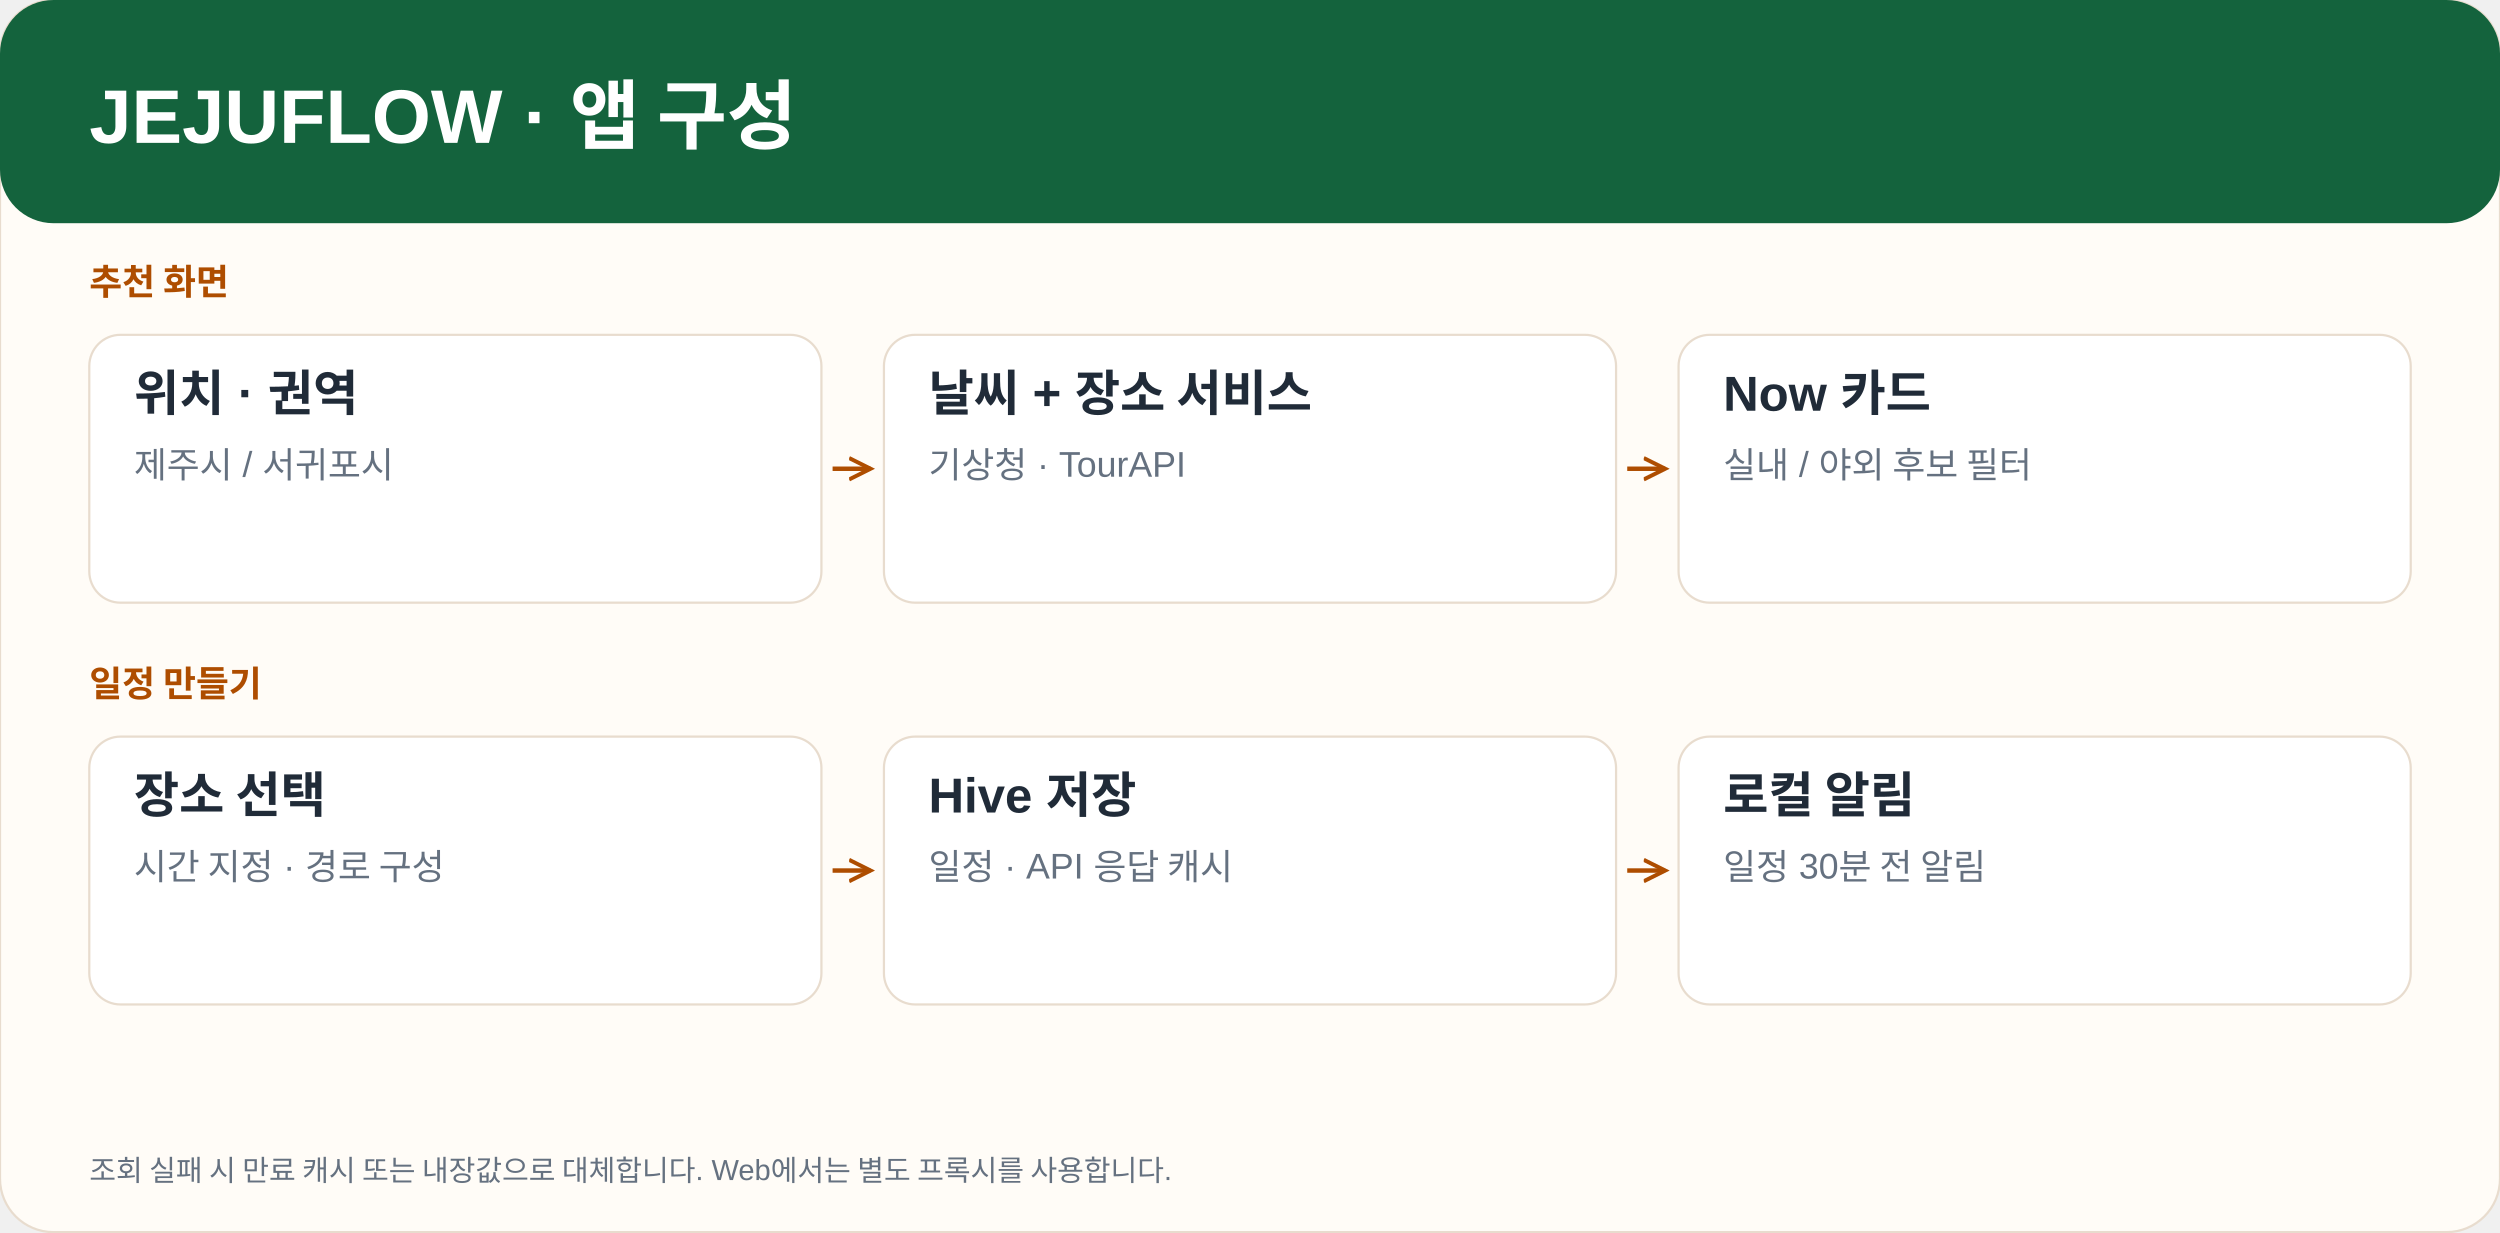
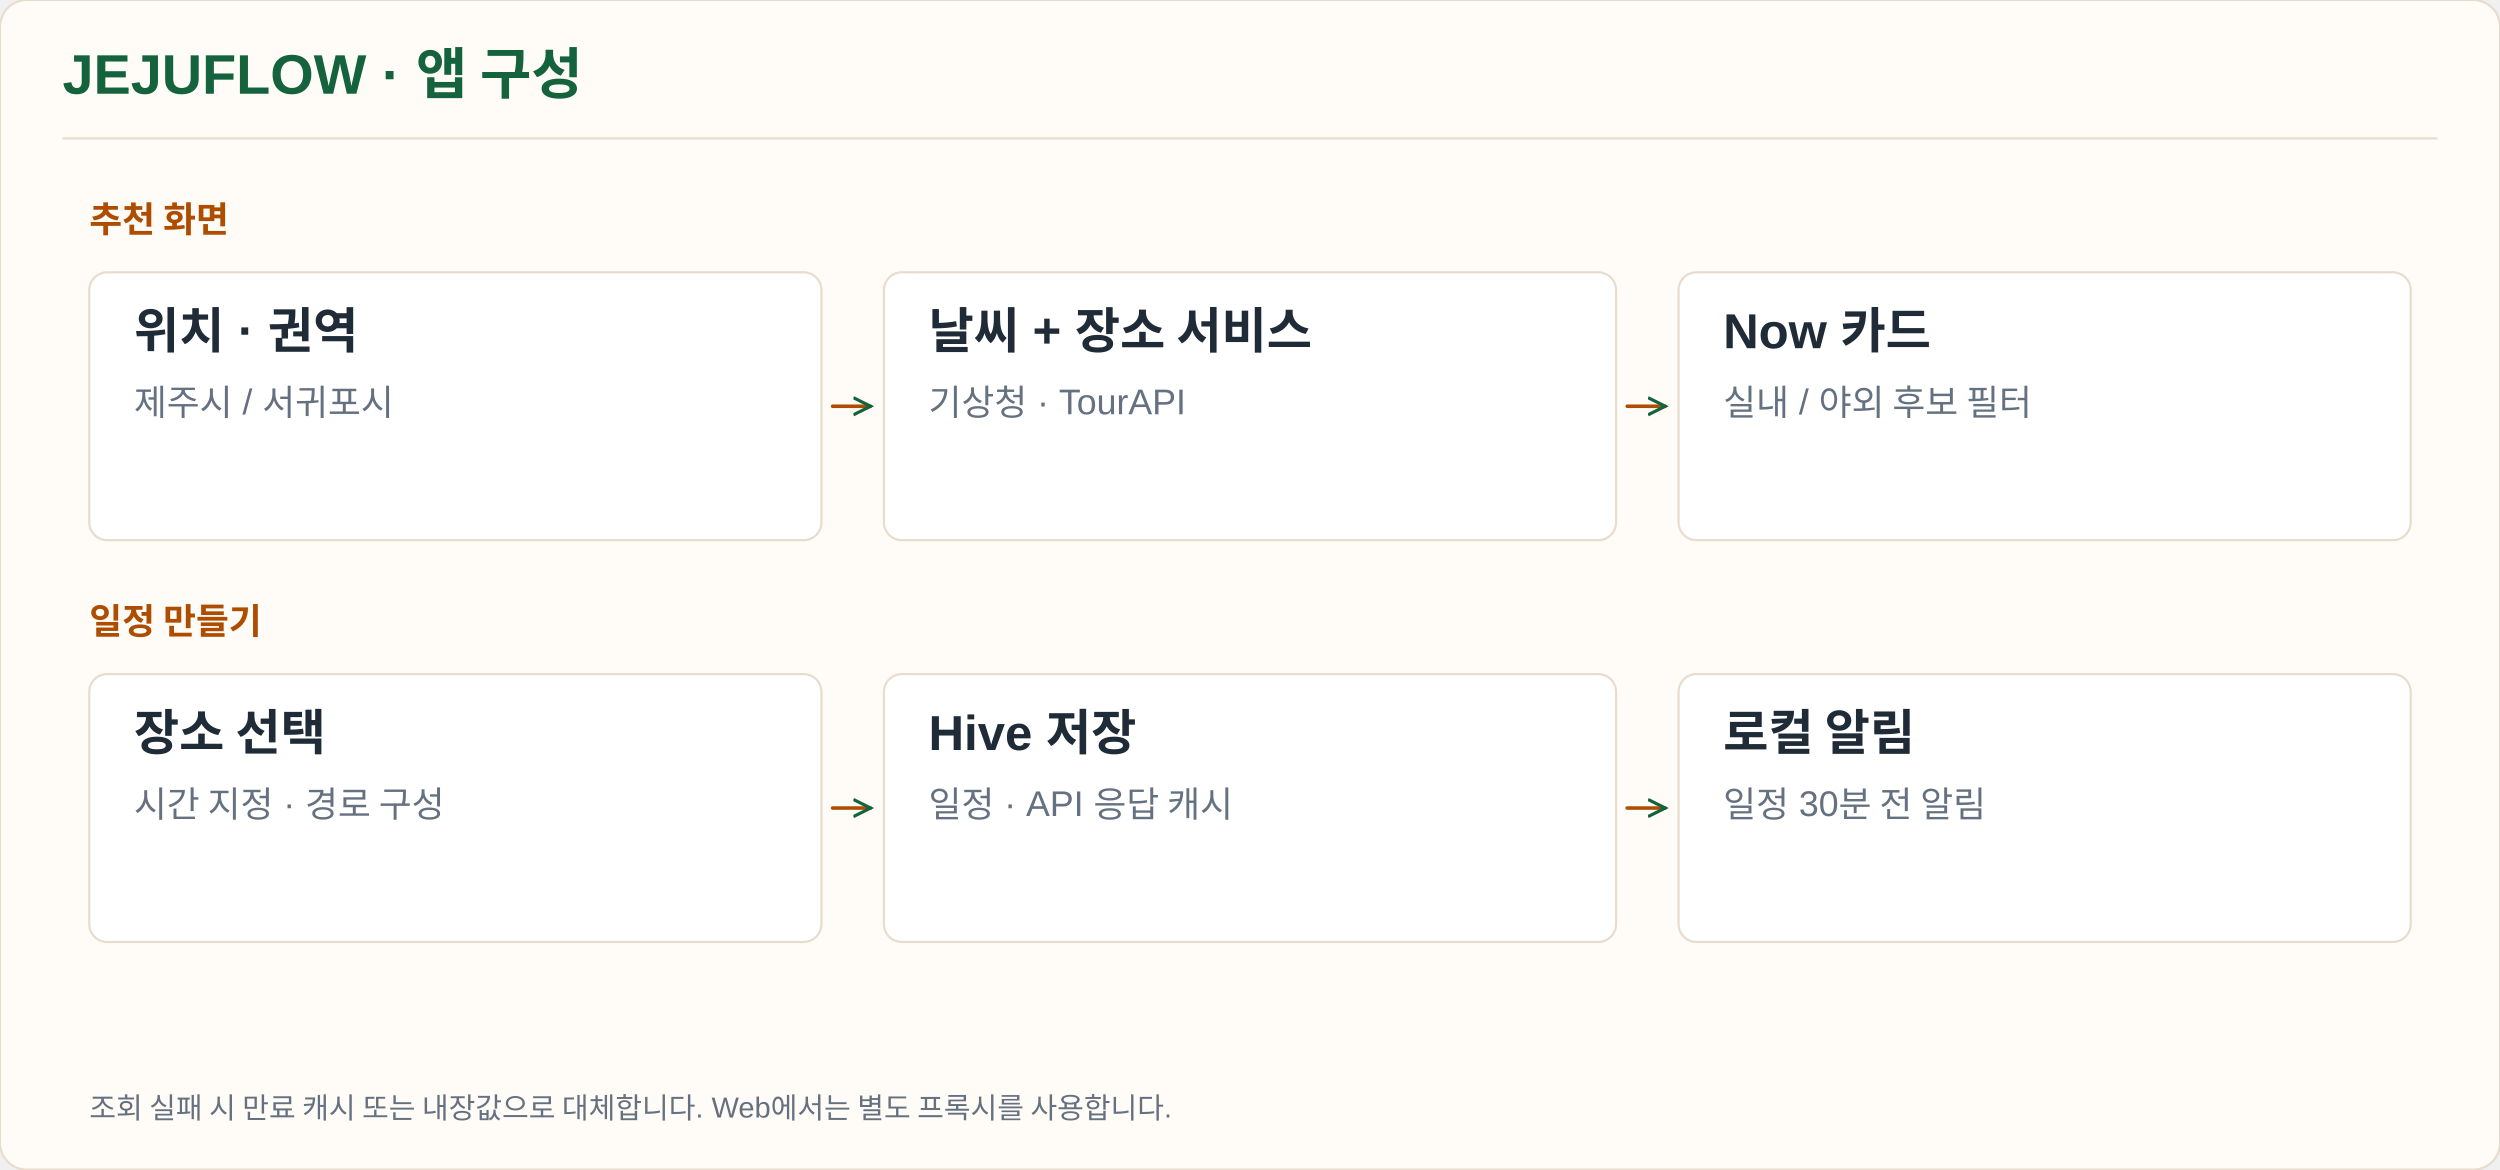
- <svg xmlns="http://www.w3.org/2000/svg" width="1120" height="552" viewBox="0 0 1120 552" role="img" aria-labelledby="title desc" font-family="Segoe UI, Malgun Gothic, Arial, sans-serif">
+ <svg xmlns="http://www.w3.org/2000/svg" width="1120" height="524" viewBox="0 0 1120 524" role="img" aria-labelledby="title desc" font-family="Segoe UI, Malgun Gothic, Arial, sans-serif">
  <defs>
    <marker id="arrow" viewBox="0 0 10 10" refX="8" refY="5" markerWidth="6" markerHeight="6" orient="auto">
-       <path d="M0 1 L8 5 L0 9" fill="none" stroke="#AE4D00" stroke-width="1.5" />
+       <path d="M0 1 L8 5 L0 9" fill="none" stroke="#14633D" stroke-width="1.5" />
    </marker>
  </defs>
-   <rect x="0" y="0" width="1120" height="552" rx="24" fill="#FFFCF7" stroke="#E8DCCE" />
-   <rect x="0" y="0" width="1120" height="100" rx="24" fill="#14633D" stroke="none" />
-   <text x="40" y="64" font-size="34" fill="#FFFFFF" font-weight="650">JEJUFLOW · 앱 구성</text>
-   <g transform="translate(0 -52)">
-     <text x="40" y="184" font-size="16" fill="#AE4D00" font-weight="650">추천 화면</text>
-     <rect x="40" y="202" width="328" height="120" rx="14" fill="#FFFFFF" stroke="#E8DCCE" />
-     <text x="60" y="236" font-size="22" fill="#202B38" font-weight="650">위치 · 권역</text>
+   <rect x="0" y="0" width="1120" height="524" rx="12" fill="#FFFCF7" stroke="#E8DCCE" />
+   <path d="M28 62 H1092" stroke="#E8DCCE" />
+   <text x="28" y="42" font-size="25" fill="#14633D" font-weight="600">JEJUFLOW · 앱 구성</text>
+   <g transform="translate(0 -80)">
+     <text x="40" y="184" font-size="16" fill="#AE4D00" font-weight="600">추천 화면</text>
+     <rect x="40" y="202" width="328" height="120" rx="8" fill="#FFFFFF" stroke="#E8DCCE" />
+     <text x="60" y="236" font-size="22" fill="#202B38" font-weight="600">위치 · 권역</text>
    <text x="60" y="266" font-size="16" fill="#657180" font-weight="400">제주시 / 서귀포시</text>
-     <path d="M373 262 L390 262" fill="none" stroke="#AE4D00" stroke-width="2" marker-end="url(#arrow)" />
-     <rect x="396" y="202" width="328" height="120" rx="14" fill="#FFFFFF" stroke="#E8DCCE" />
-     <text x="416" y="236" font-size="22" fill="#202B38" font-weight="650">날씨 + 장소 서비스</text>
+     <path d="M373 262 L390 262" fill="none" stroke="#AE4D00" stroke-width="1.6" stroke-linecap="round" stroke-linejoin="round" marker-end="url(#arrow)" />
+     <rect x="396" y="202" width="328" height="120" rx="8" fill="#FFFFFF" stroke="#E8DCCE" />
+     <text x="416" y="236" font-size="22" fill="#202B38" font-weight="600">날씨 + 장소 서비스</text>
    <text x="416" y="266" font-size="16" fill="#657180" font-weight="400">기상청 · TourAPI</text>
-     <path d="M729 262 L746 262" fill="none" stroke="#AE4D00" stroke-width="2" marker-end="url(#arrow)" />
-     <rect x="752" y="202" width="328" height="120" rx="14" fill="#FFFFFF" stroke="#E8DCCE" />
-     <text x="772" y="236" font-size="22" fill="#202B38" font-weight="650">Now 카드</text>
+     <path d="M729 262 L746 262" fill="none" stroke="#AE4D00" stroke-width="1.6" stroke-linecap="round" stroke-linejoin="round" marker-end="url(#arrow)" />
+     <rect x="752" y="202" width="328" height="120" rx="8" fill="#FFFFFF" stroke="#E8DCCE" />
+     <text x="772" y="236" font-size="22" fill="#202B38" font-weight="600">Now 카드</text>
    <text x="772" y="266" font-size="16" fill="#657180" font-weight="400">실내 / 야외 후보 필터</text>
-     <text x="40" y="364" font-size="16" fill="#AE4D00" font-weight="650">일정 만들기</text>
-     <rect x="40" y="382" width="328" height="120" rx="14" fill="#FFFFFF" stroke="#E8DCCE" />
-     <text x="60" y="416" font-size="22" fill="#202B38" font-weight="650">장소 선택</text>
+     <text x="40" y="364" font-size="16" fill="#AE4D00" font-weight="600">일정 만들기</text>
+     <rect x="40" y="382" width="328" height="120" rx="8" fill="#FFFFFF" stroke="#E8DCCE" />
+     <text x="60" y="416" font-size="22" fill="#202B38" font-weight="600">장소 선택</text>
    <text x="60" y="446" font-size="16" fill="#657180" font-weight="400">시간 지정 · 경로 구성</text>
-     <path d="M373 442 L390 442" fill="none" stroke="#AE4D00" stroke-width="2" marker-end="url(#arrow)" />
-     <rect x="396" y="382" width="328" height="120" rx="14" fill="#FFFFFF" stroke="#E8DCCE" />
-     <text x="416" y="416" font-size="22" fill="#202B38" font-weight="650">Hive 저장</text>
+     <path d="M373 442 L390 442" fill="none" stroke="#AE4D00" stroke-width="1.6" stroke-linecap="round" stroke-linejoin="round" marker-end="url(#arrow)" />
+     <rect x="396" y="382" width="328" height="120" rx="8" fill="#FFFFFF" stroke="#E8DCCE" />
+     <text x="416" y="416" font-size="22" fill="#202B38" font-weight="600">Hive 저장</text>
    <text x="416" y="446" font-size="16" fill="#657180" font-weight="400">일정 · API 응답 캐시</text>
-     <path d="M729 442 L746 442" fill="none" stroke="#AE4D00" stroke-width="2" marker-end="url(#arrow)" />
-     <rect x="752" y="382" width="328" height="120" rx="14" fill="#FFFFFF" stroke="#E8DCCE" />
-     <text x="772" y="416" font-size="22" fill="#202B38" font-weight="650">로컬 알림</text>
+     <path d="M729 442 L746 442" fill="none" stroke="#AE4D00" stroke-width="1.6" stroke-linecap="round" stroke-linejoin="round" marker-end="url(#arrow)" />
+     <rect x="752" y="382" width="328" height="120" rx="8" fill="#FFFFFF" stroke="#E8DCCE" />
+     <text x="772" y="416" font-size="22" fill="#202B38" font-weight="600">로컬 알림</text>
    <text x="772" y="446" font-size="16" fill="#657180" font-weight="400">일정 30분 전 알림</text>
    <text x="40" y="581" font-size="13" fill="#657180" font-weight="400">조회 실패 시 만료 캐시 또는 내장값으로 대체합니다. Web에서는 별도 프록시를 사용합니다.</text>
  </g>
</svg>
